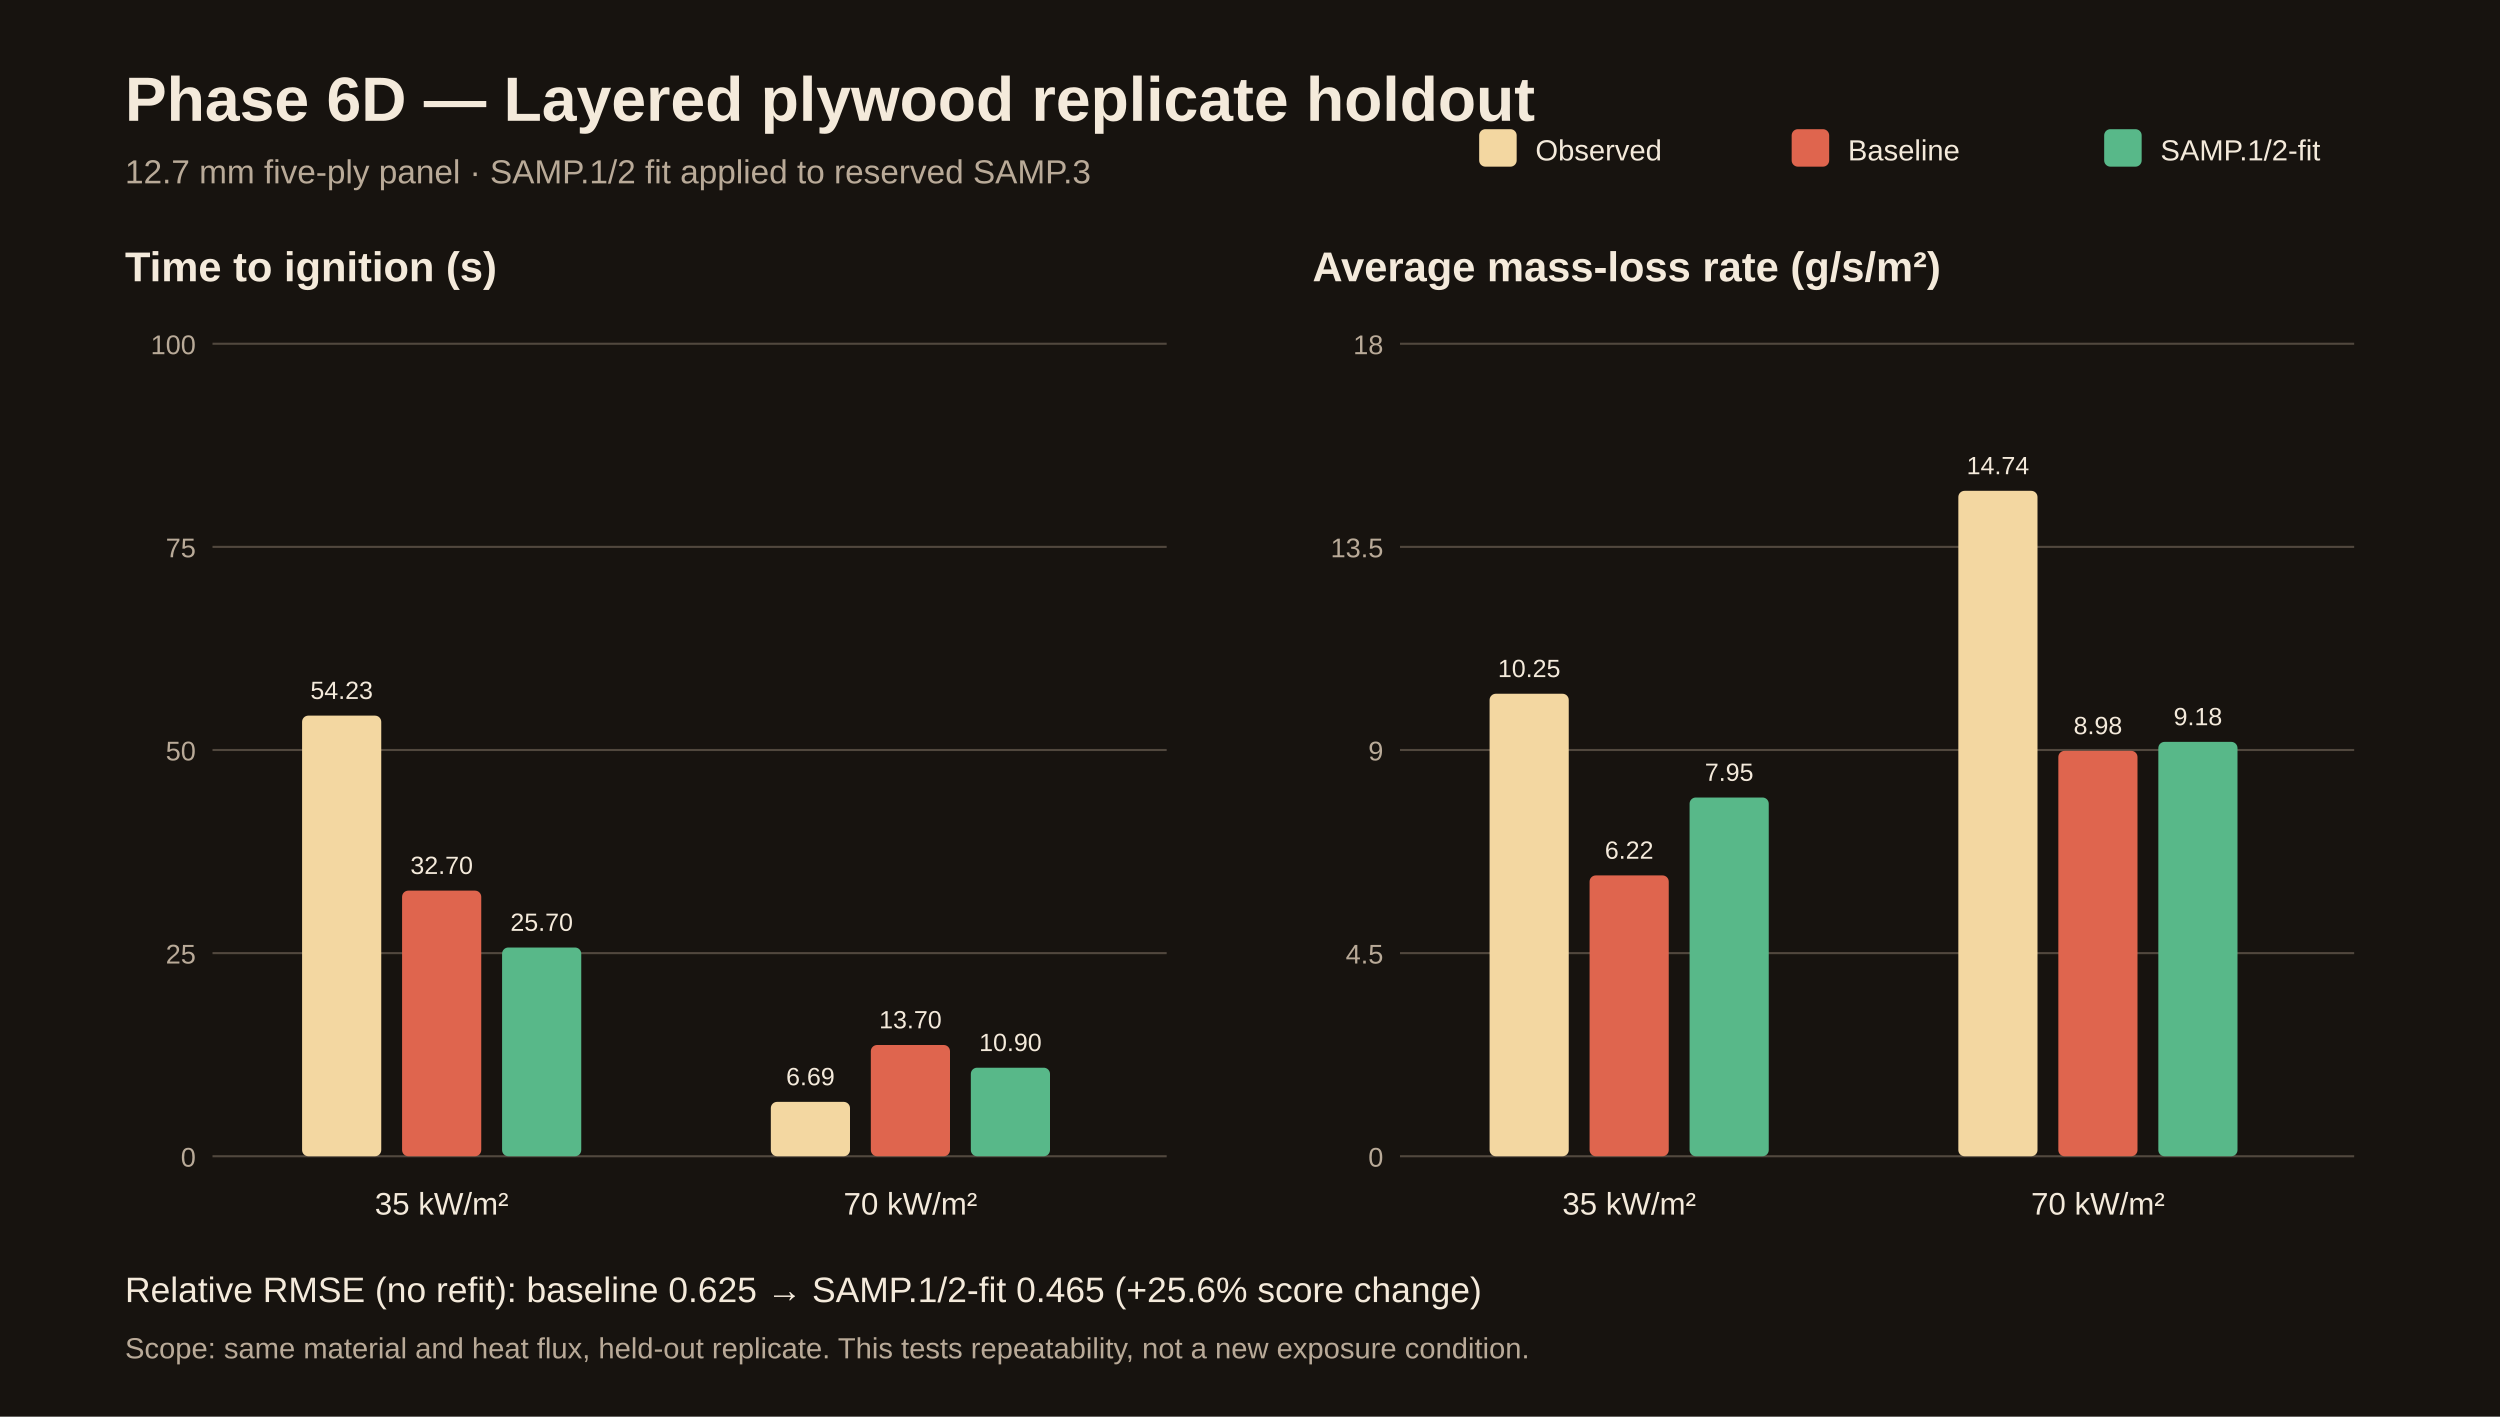
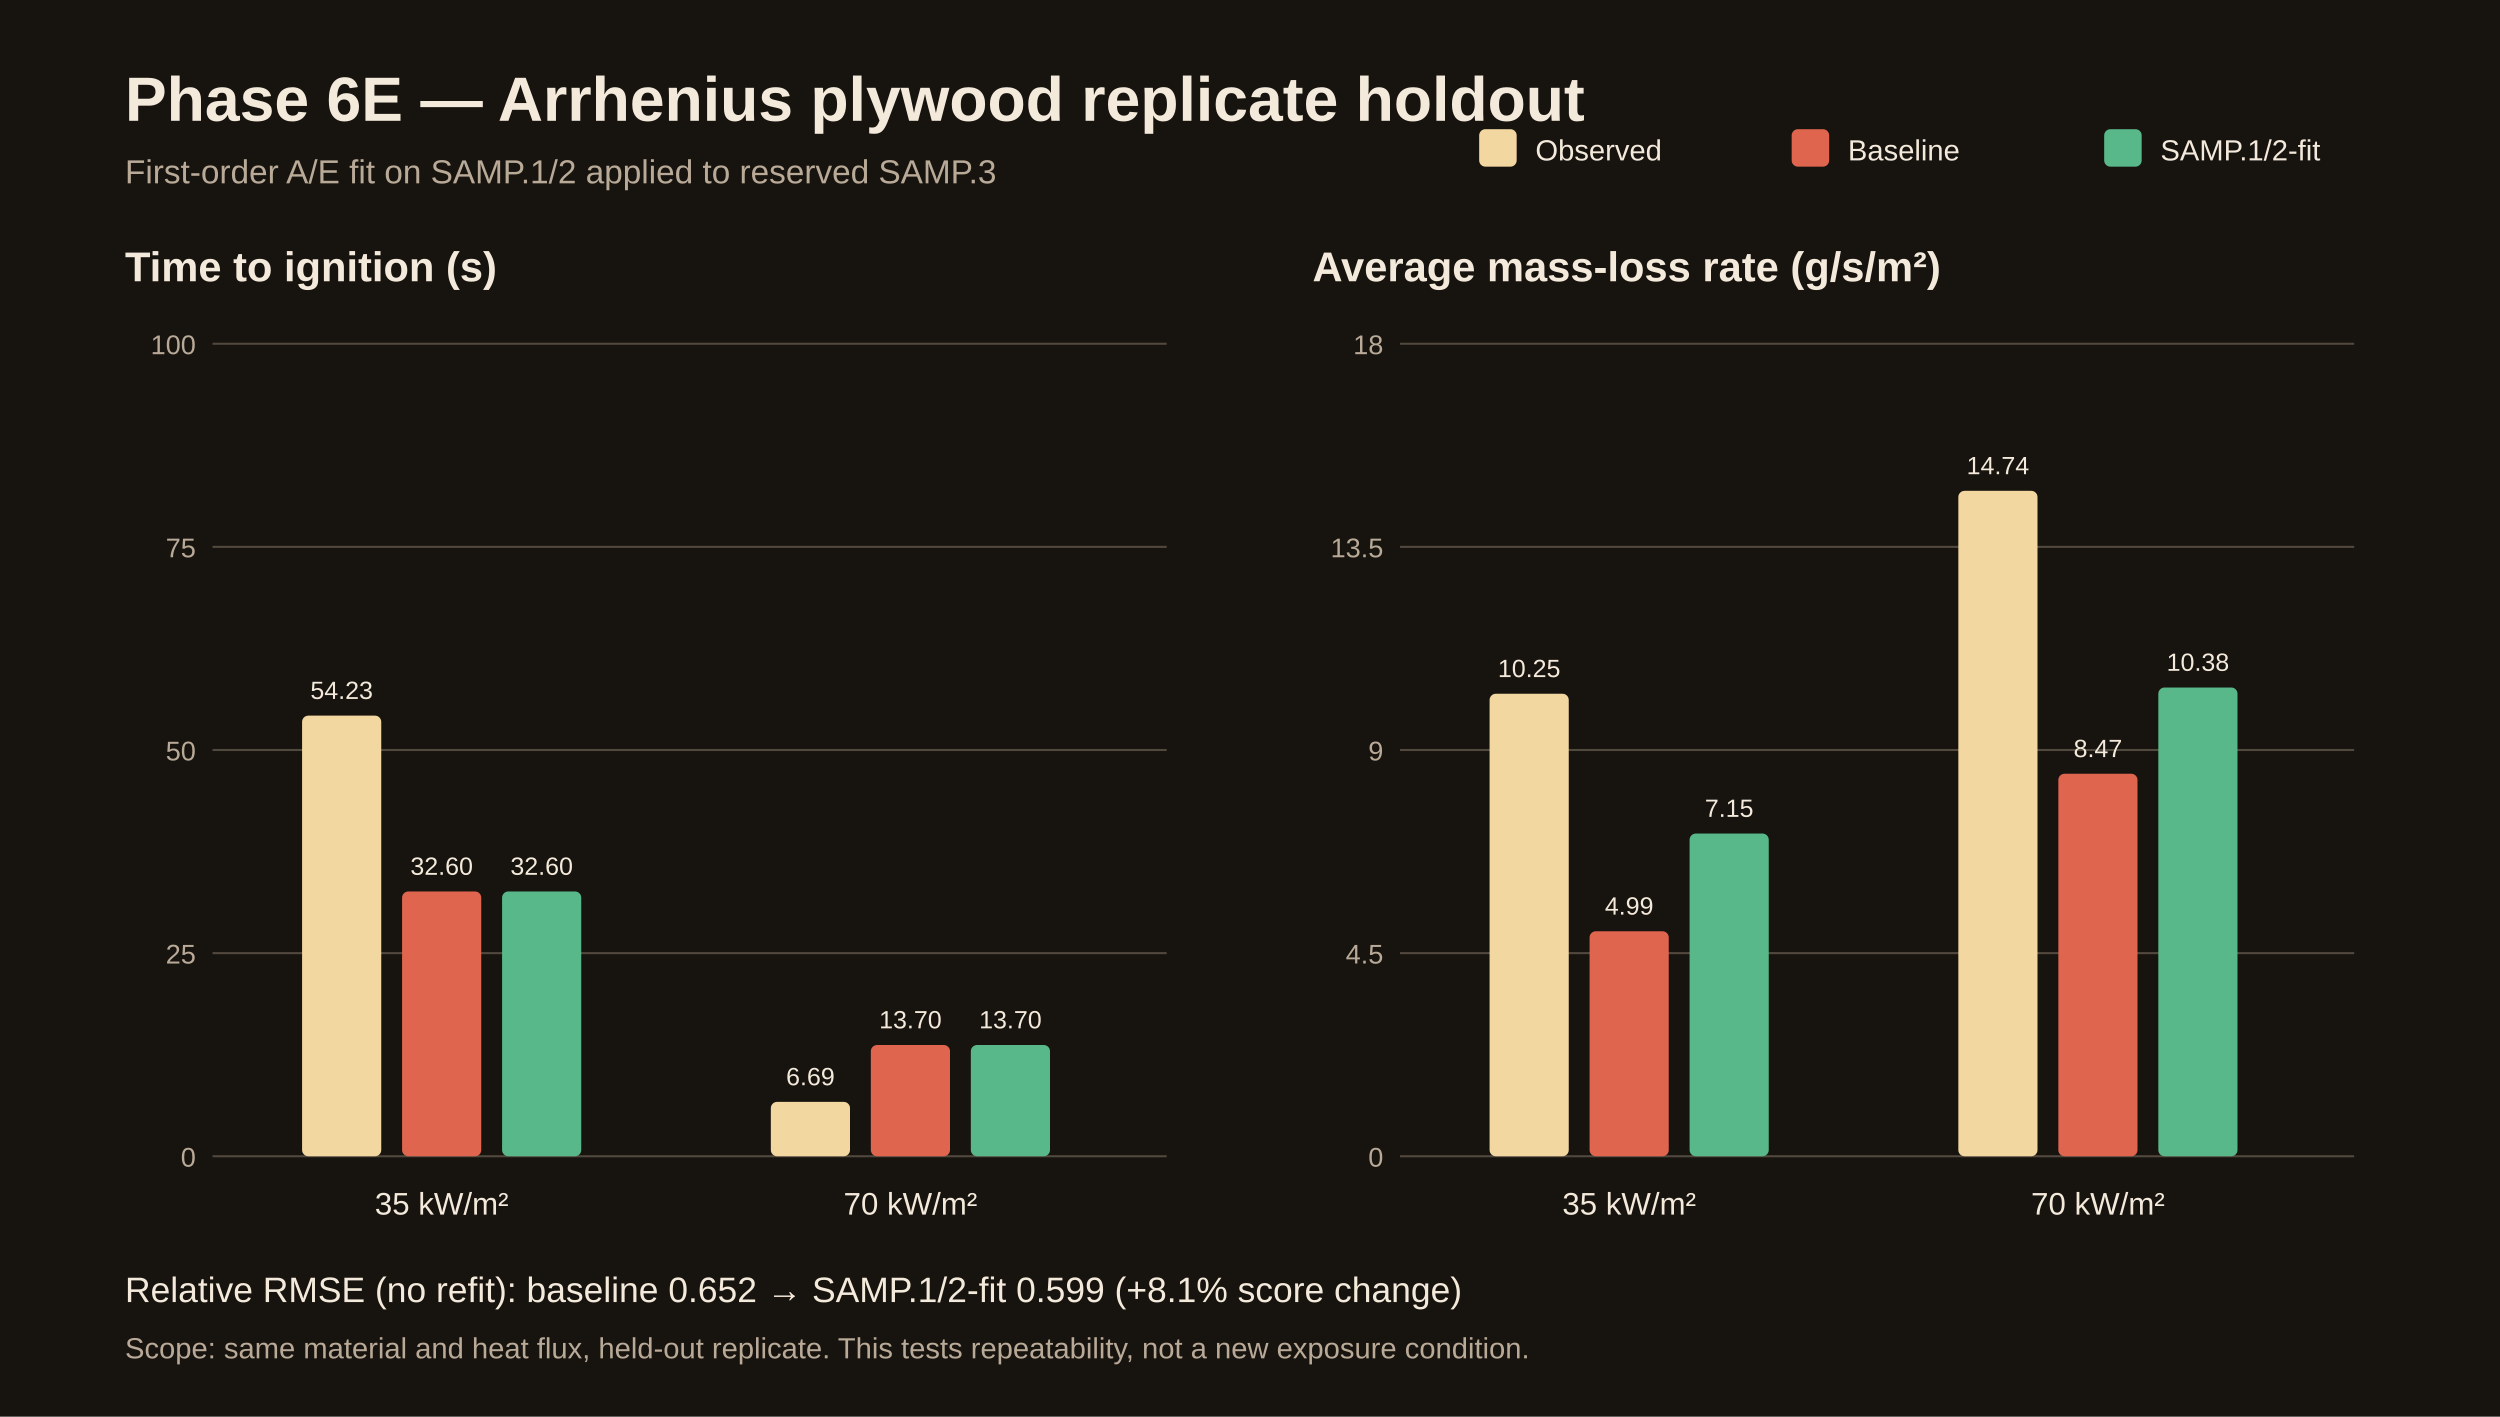
<svg xmlns="http://www.w3.org/2000/svg" width="1200" height="680" viewBox="0 0 1200 680">
  <rect width="1200" height="680" fill="#17130f" />
  <style>text{font-family:Segoe UI,Arial,sans-serif;fill:#f4eadb}.muted{fill:#b9aa98}.grid{stroke:#51483e;stroke-width:1}</style>
-   <text x="60" y="58" font-size="30" font-weight="700">Phase 6D — Layered plywood replicate holdout</text>
-   <text x="60" y="88" class="muted" font-size="16">12.7 mm five-ply panel · SAMP.1/2 fit applied to reserved SAMP.3</text>
+   <text x="60" y="58" font-size="30" font-weight="700">Phase 6E — Arrhenius plywood replicate holdout</text>
+   <text x="60" y="88" class="muted" font-size="16">First-order A/E fit on SAMP.1/2 applied to reserved SAMP.3</text>
  <rect x="710" y="62" width="18" height="18" rx="3" fill="#f3d7a1" />
  <text x="737" y="77" font-size="14">Observed</text>
  <rect x="860" y="62" width="18" height="18" rx="3" fill="#df654e" />
  <text x="887" y="77" font-size="14">Baseline</text>
  <rect x="1010" y="62" width="18" height="18" rx="3" fill="#58b889" />
  <text x="1037" y="77" font-size="14">SAMP.1/2-fit</text>
  <text x="60" y="135" font-size="20" font-weight="600">Time to ignition (s)</text>
  <line class="grid" x1="102" y1="555.0" x2="560" y2="555.0" />
  <text x="94" y="560.0" text-anchor="end" class="muted" font-size="13">0</text>
  <line class="grid" x1="102" y1="457.5" x2="560" y2="457.5" />
  <text x="94" y="462.5" text-anchor="end" class="muted" font-size="13">25</text>
  <line class="grid" x1="102" y1="360.0" x2="560" y2="360.0" />
  <text x="94" y="365.0" text-anchor="end" class="muted" font-size="13">50</text>
  <line class="grid" x1="102" y1="262.5" x2="560" y2="262.5" />
  <text x="94" y="267.5" text-anchor="end" class="muted" font-size="13">75</text>
  <line class="grid" x1="102" y1="165.0" x2="560" y2="165.0" />
  <text x="94" y="170.0" text-anchor="end" class="muted" font-size="13">100</text>
  <rect x="145" y="343.5" width="38" height="211.5" rx="3" fill="#f3d7a1" />
  <text x="164" y="335.5" text-anchor="middle" font-size="12">54.23</text>
-   <rect x="193" y="427.5" width="38" height="127.5" rx="3" fill="#df654e" />
-   <text x="212" y="419.5" text-anchor="middle" font-size="12">32.70</text>
-   <rect x="241" y="454.8" width="38" height="100.2" rx="3" fill="#58b889" />
-   <text x="260" y="446.8" text-anchor="middle" font-size="12">25.70</text>
+   <rect x="193" y="427.9" width="38" height="127.1" rx="3" fill="#df654e" />
+   <text x="212" y="419.9" text-anchor="middle" font-size="12">32.60</text>
+   <rect x="241" y="427.9" width="38" height="127.1" rx="3" fill="#58b889" />
+   <text x="260" y="419.9" text-anchor="middle" font-size="12">32.60</text>
  <text x="212" y="583" text-anchor="middle" font-size="15">35 kW/m²</text>
  <rect x="370" y="528.9" width="38" height="26.1" rx="3" fill="#f3d7a1" />
  <text x="389" y="520.9" text-anchor="middle" font-size="12">6.69</text>
  <rect x="418" y="501.6" width="38" height="53.4" rx="3" fill="#df654e" />
  <text x="437" y="493.6" text-anchor="middle" font-size="12">13.70</text>
-   <rect x="466" y="512.5" width="38" height="42.5" rx="3" fill="#58b889" />
-   <text x="485" y="504.5" text-anchor="middle" font-size="12">10.90</text>
+   <rect x="466" y="501.6" width="38" height="53.4" rx="3" fill="#58b889" />
+   <text x="485" y="493.6" text-anchor="middle" font-size="12">13.70</text>
  <text x="437" y="583" text-anchor="middle" font-size="15">70 kW/m²</text>
  <text x="630" y="135" font-size="20" font-weight="600">Average mass-loss rate (g/s/m²)</text>
  <line class="grid" x1="672" y1="555.0" x2="1130" y2="555.0" />
  <text x="664" y="560.0" text-anchor="end" class="muted" font-size="13">0</text>
  <line class="grid" x1="672" y1="457.5" x2="1130" y2="457.5" />
  <text x="664" y="462.5" text-anchor="end" class="muted" font-size="13">4.5</text>
  <line class="grid" x1="672" y1="360.0" x2="1130" y2="360.0" />
  <text x="664" y="365.0" text-anchor="end" class="muted" font-size="13">9</text>
  <line class="grid" x1="672" y1="262.5" x2="1130" y2="262.5" />
  <text x="664" y="267.5" text-anchor="end" class="muted" font-size="13">13.5</text>
  <line class="grid" x1="672" y1="165.0" x2="1130" y2="165.0" />
  <text x="664" y="170.0" text-anchor="end" class="muted" font-size="13">18</text>
  <rect x="715" y="333.0" width="38" height="222.0" rx="3" fill="#f3d7a1" />
  <text x="734" y="325.0" text-anchor="middle" font-size="12">10.25</text>
-   <rect x="763" y="420.2" width="38" height="134.8" rx="3" fill="#df654e" />
-   <text x="782" y="412.2" text-anchor="middle" font-size="12">6.22</text>
-   <rect x="811" y="382.8" width="38" height="172.2" rx="3" fill="#58b889" />
-   <text x="830" y="374.8" text-anchor="middle" font-size="12">7.95</text>
+   <rect x="763" y="447.0" width="38" height="108.0" rx="3" fill="#df654e" />
+   <text x="782" y="439.0" text-anchor="middle" font-size="12">4.99</text>
+   <rect x="811" y="400.1" width="38" height="154.9" rx="3" fill="#58b889" />
+   <text x="830" y="392.1" text-anchor="middle" font-size="12">7.15</text>
  <text x="782" y="583" text-anchor="middle" font-size="15">35 kW/m²</text>
  <rect x="940" y="235.6" width="38" height="319.4" rx="3" fill="#f3d7a1" />
  <text x="959" y="227.6" text-anchor="middle" font-size="12">14.74</text>
-   <rect x="988" y="360.4" width="38" height="194.6" rx="3" fill="#df654e" />
-   <text x="1007" y="352.4" text-anchor="middle" font-size="12">8.98</text>
-   <rect x="1036" y="356.1" width="38" height="198.9" rx="3" fill="#58b889" />
-   <text x="1055" y="348.1" text-anchor="middle" font-size="12">9.18</text>
+   <rect x="988" y="371.4" width="38" height="183.6" rx="3" fill="#df654e" />
+   <text x="1007" y="363.4" text-anchor="middle" font-size="12">8.47</text>
+   <rect x="1036" y="330.0" width="38" height="225.0" rx="3" fill="#58b889" />
+   <text x="1055" y="322.0" text-anchor="middle" font-size="12">10.38</text>
  <text x="1007" y="583" text-anchor="middle" font-size="15">70 kW/m²</text>
-   <text x="60" y="625" font-size="17">Relative RMSE (no refit): baseline 0.625 → SAMP.1/2-fit 0.465 (+25.6% score change)</text>
+   <text x="60" y="625" font-size="17">Relative RMSE (no refit): baseline 0.652 → SAMP.1/2-fit 0.599 (+8.1% score change)</text>
  <text x="60" y="652" class="muted" font-size="14">Scope: same material and heat flux, held-out replicate. This tests repeatability, not a new exposure condition.</text>
</svg>
